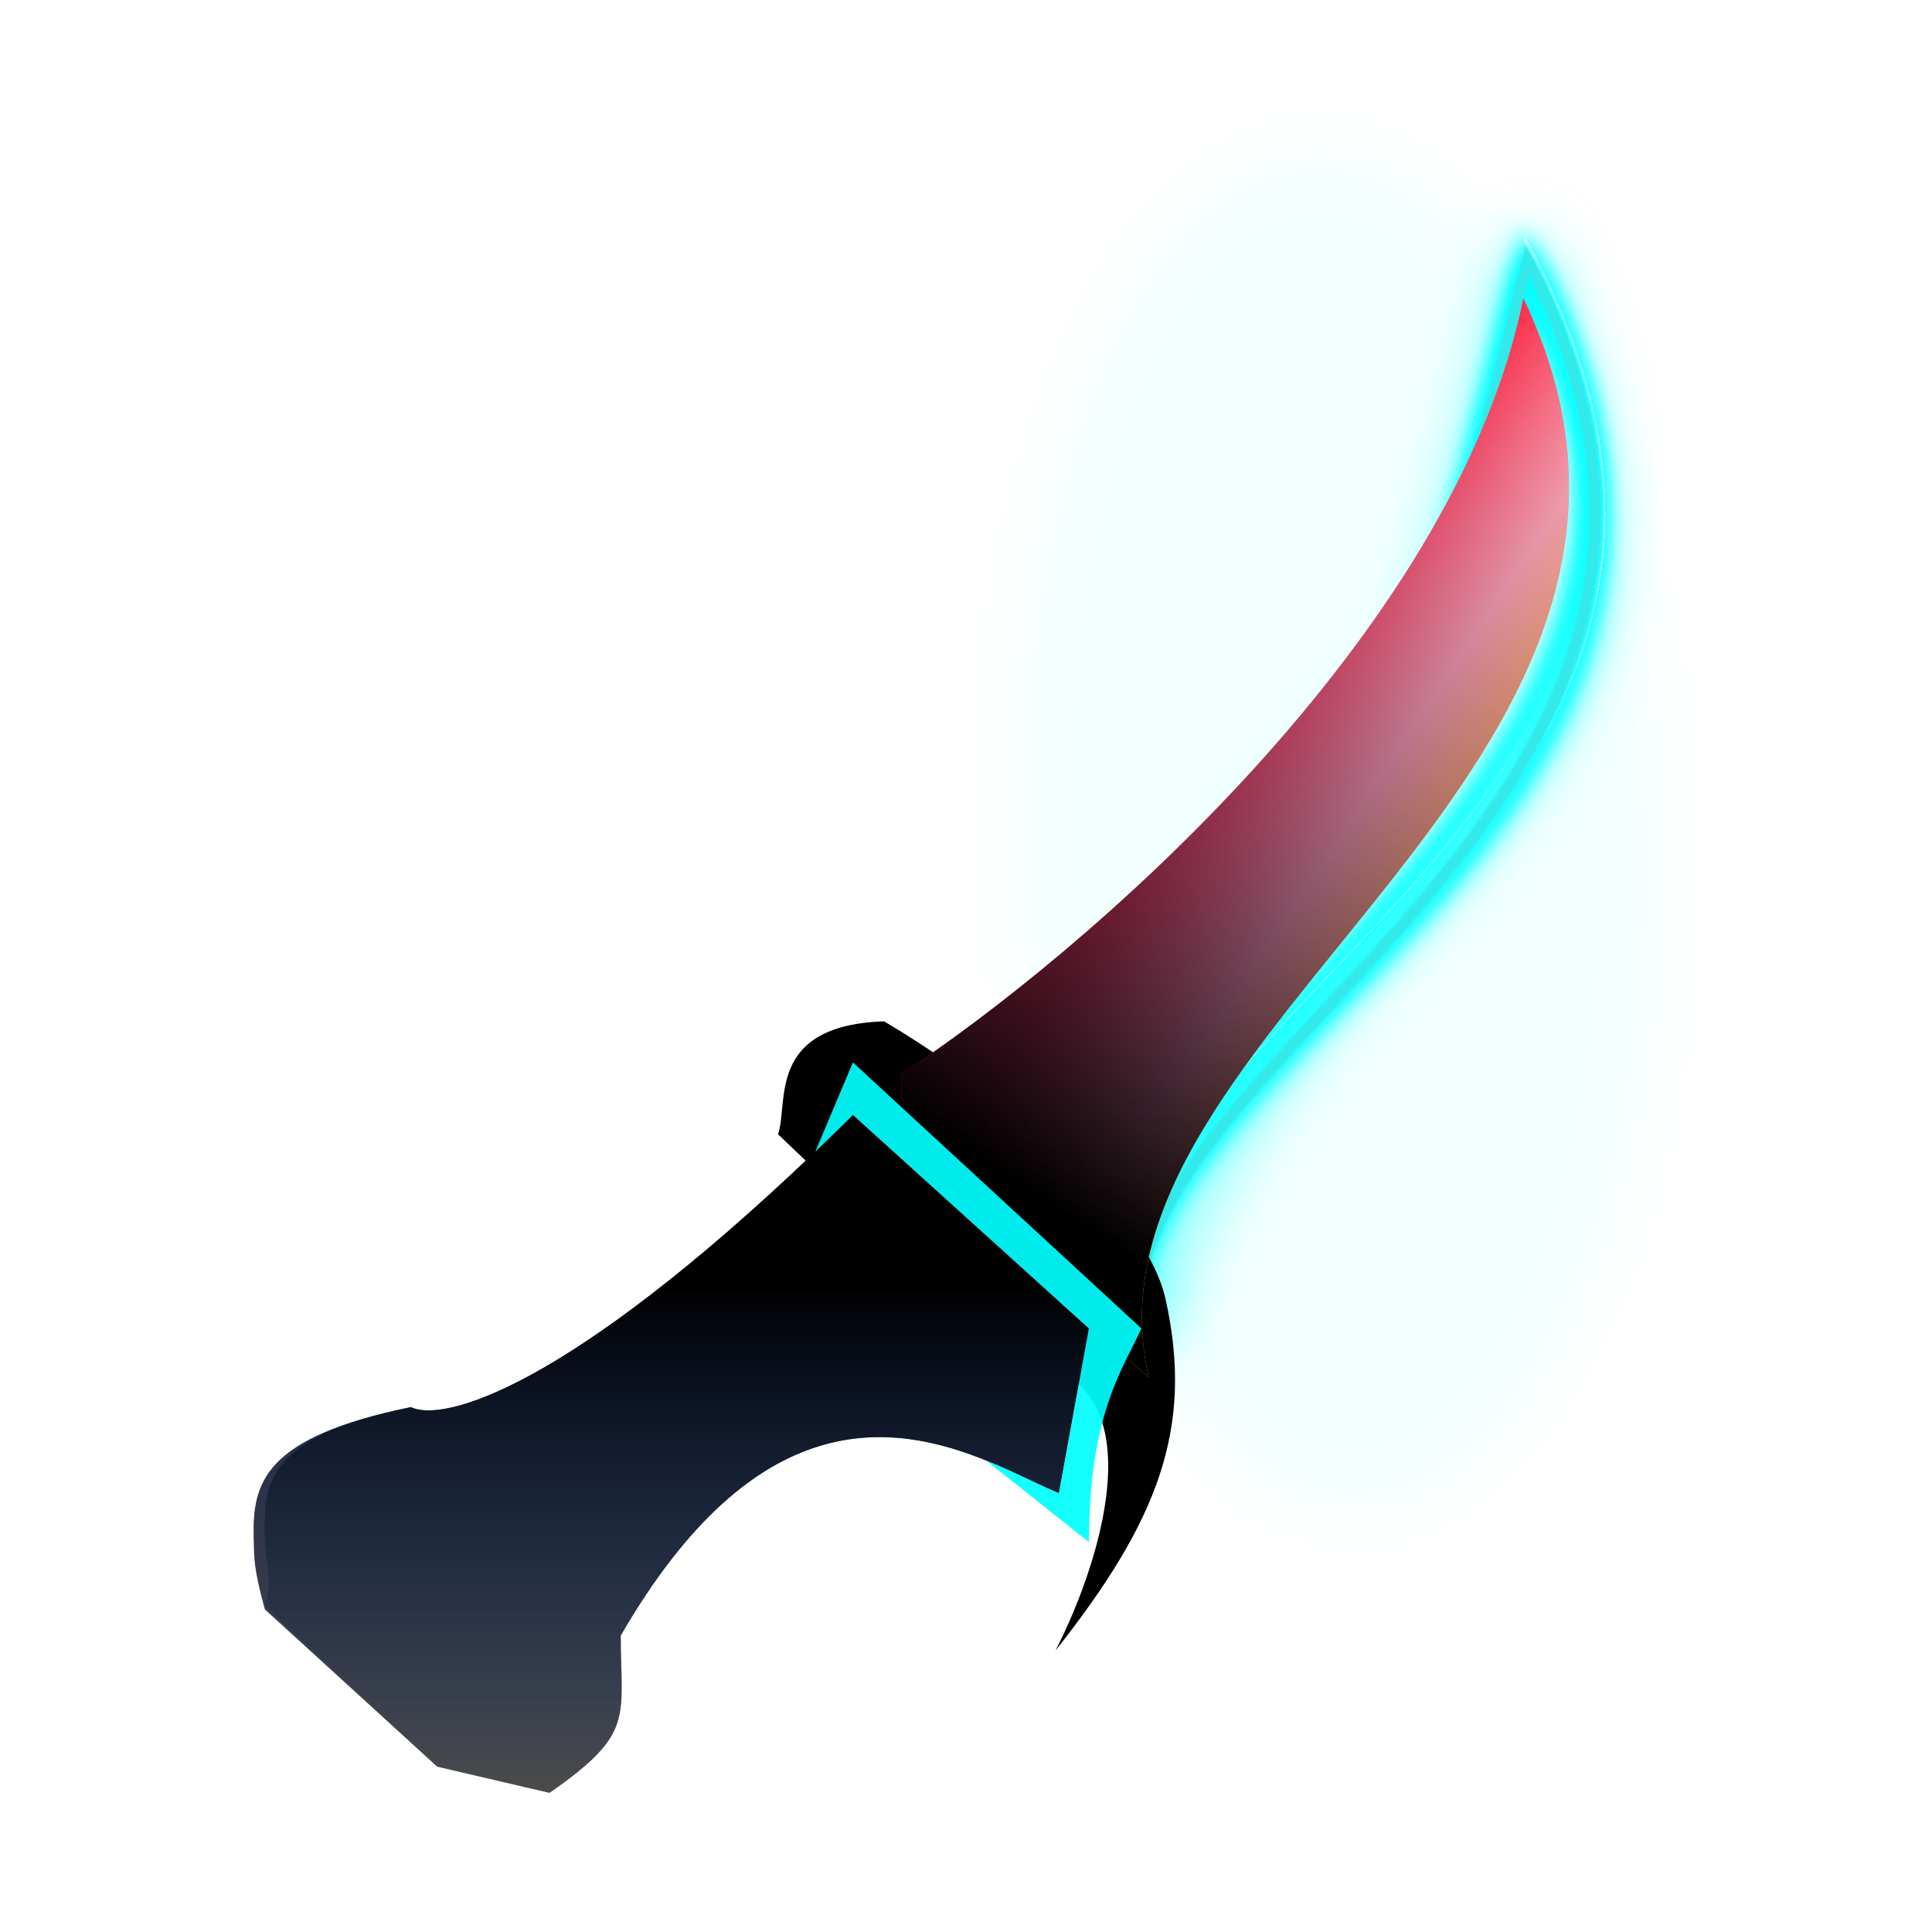
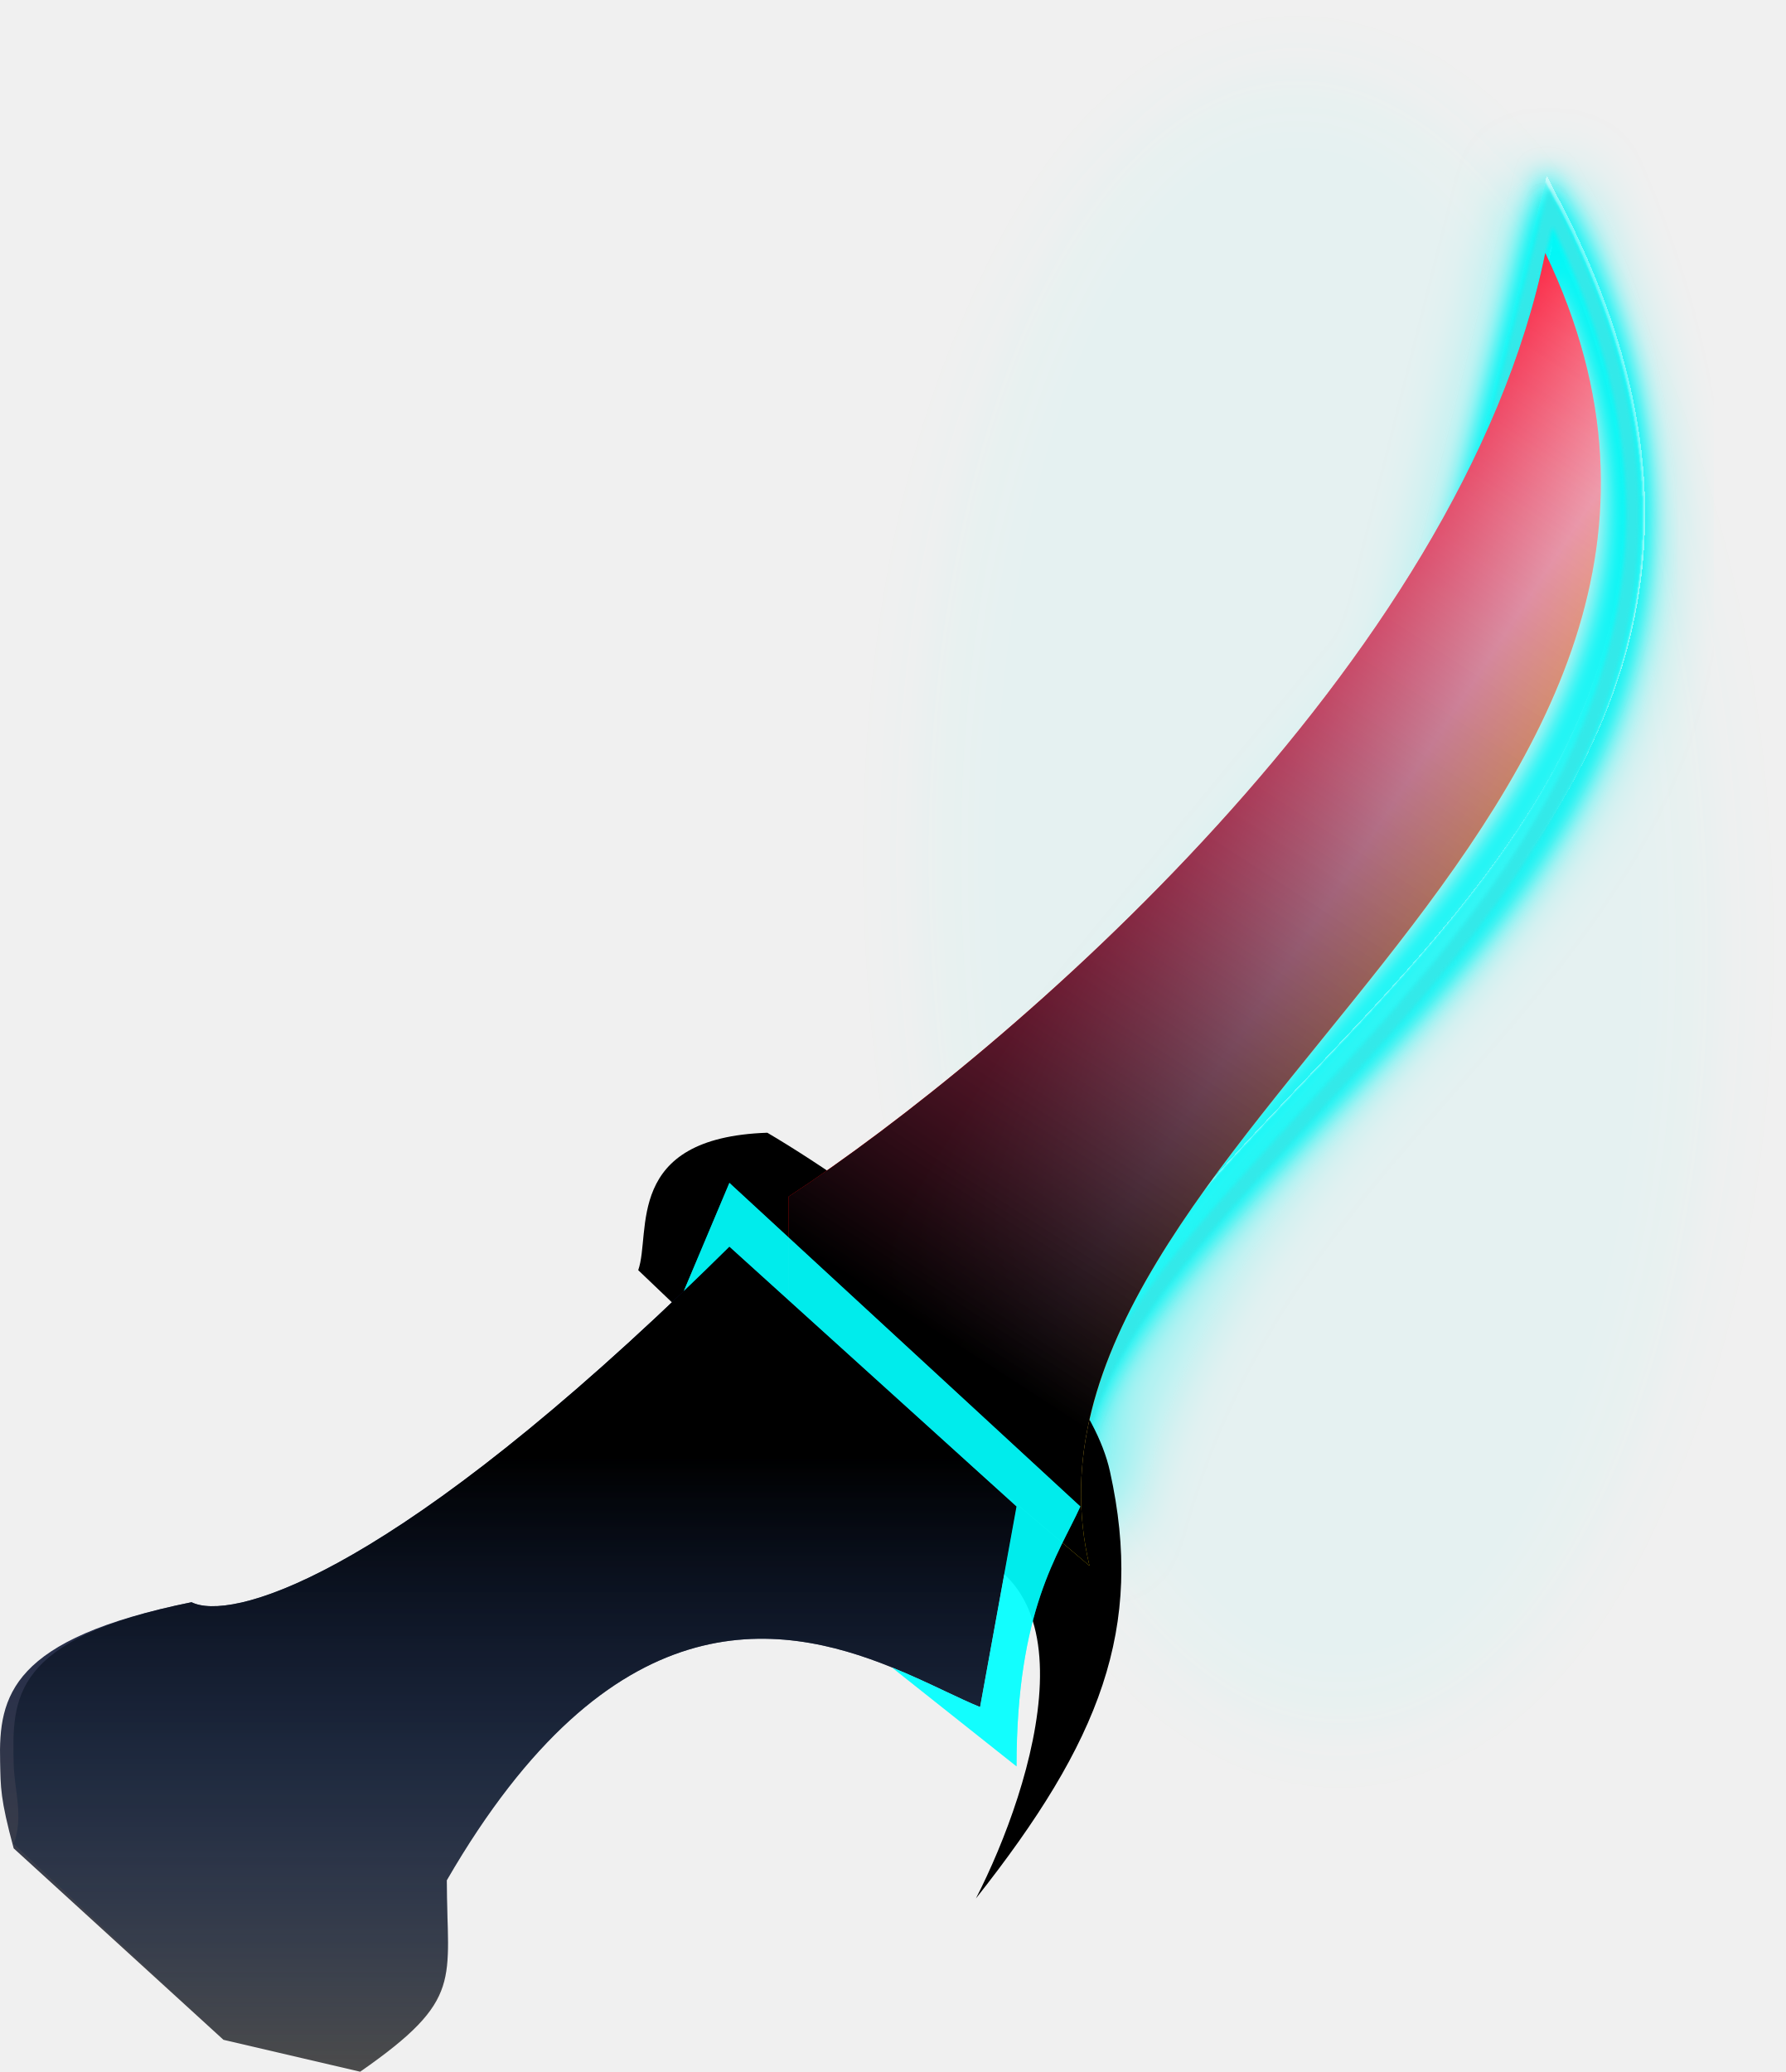
- <svg xmlns="http://www.w3.org/2000/svg" width="320" height="320" viewBox="0 0 320 320" fill="none">
-   <rect width="320" height="320" fill="white" />
-   <g style="mix-blend-mode:hard-light" filter="url(#filter0_f_47_2)">
-     <ellipse cx="221.43" cy="137.739" rx="52.875" ry="112.038" transform="rotate(-1.91133 221.43 137.739)" fill="#33E9C6" fill-opacity="0.073" />
+ <svg xmlns="http://www.w3.org/2000/svg" width="243" height="282" viewBox="0 0 243 282" fill="none">
+   <g style="mix-blend-mode:hard-light" filter="url(#filter0_f_47_3)">
+     <ellipse cx="179.43" cy="122.739" rx="52.875" ry="112.038" transform="rotate(-1.91133 179.43 122.739)" fill="#33E9C6" fill-opacity="0.073" />
  </g>
-   <g style="mix-blend-mode:hard-light" filter="url(#filter1_f_47_2)">
-     <path d="M189.662 222.516C207.638 143.475 293.262 135.665 253.02 43.268L236.571 108.371L178.706 178.58L189.662 222.516Z" stroke="#00A8A8" stroke-width="3" />
+   <g style="mix-blend-mode:hard-light" filter="url(#filter1_f_47_3)">
+     <path d="M147.662 207.516C165.638 128.475 251.262 120.665 211.02 28.268L194.571 93.371L136.706 163.58L147.662 207.516Z" stroke="#00A8A8" stroke-width="3" />
  </g>
-   <g style="mix-blend-mode:hard-light" filter="url(#filter2_f_47_2)">
-     <path d="M185.319 218.794C178.706 174.748 298.846 125.74 253.02 43.268L236.571 108.371L178.706 178.58L185.319 218.794Z" stroke="#00A8A8" stroke-width="3.923" />
+   <g style="mix-blend-mode:hard-light" filter="url(#filter2_f_47_3)">
+     <path d="M143.319 203.794C136.706 159.748 256.846 110.74 211.02 28.268L194.571 93.371L136.706 163.58L143.319 203.794Z" stroke="#00A8A8" stroke-width="3.923" />
  </g>
-   <g style="mix-blend-mode:hard-light" filter="url(#filter3_ddi_47_2)">
-     <path d="M185.319 222.516C185.319 165.443 300.124 134.182 253.02 43.268L236.571 108.371L178.706 178.58L185.319 222.516Z" stroke="#33E9C6" stroke-opacity="0.2" stroke-width="3" />
+   <g style="mix-blend-mode:hard-light" filter="url(#filter3_ddi_47_3)">
+     <path d="M143.319 207.516C143.319 150.443 258.124 119.182 211.02 28.268L194.571 93.371L136.706 163.58L143.319 207.516Z" stroke="#33E9C6" stroke-opacity="0.2" stroke-width="3" />
  </g>
-   <g filter="url(#filter4_f_47_2)">
-     <path d="M188.421 221.276C182.886 173.508 300.124 134.182 253.02 43.268L236.571 108.371L178.706 178.58L188.421 221.276Z" stroke="#33E9E9" stroke-width="1.846" />
+   <g filter="url(#filter4_f_47_3)">
+     <path d="M146.421 206.276C140.886 158.508 258.124 119.182 211.02 28.268L194.571 93.371L136.706 163.58L146.421 206.276Z" stroke="#33E9E9" stroke-width="1.846" />
  </g>
-   <path d="M146.438 169.165C126.839 169.833 130.668 182.749 128.866 187.871L168.066 225.284C192.397 226.887 182.709 258.02 174.824 273.386C191.721 252.007 197.803 236.641 193.072 215.263C189.288 198.16 160.406 177.405 146.438 169.165Z" fill="black" />
-   <path d="M252.319 49.435C240.904 105.516 178.909 158.412 149.338 177.85V193.359L190.282 228.1C176.634 170.406 289.54 126.98 252.319 49.435Z" fill="url(#paint0_linear_47_2)" />
-   <path d="M252.319 49.435C240.904 105.516 178.909 158.412 149.338 177.85V193.359L190.282 228.1C176.634 170.406 289.54 126.98 252.319 49.435Z" fill="url(#paint1_linear_47_2)" />
-   <path fill-rule="evenodd" clip-rule="evenodd" d="M72.413 292.617L91.024 296.96C105.292 287.034 102.811 284.553 102.811 270.905C125.237 232.135 147.88 235.648 163.385 241.926C166.026 242.996 168.459 244.145 170.649 245.179C172.39 246.002 173.978 246.752 175.393 247.331L180.356 220.035L141.274 184.674C139.155 186.769 137.088 188.78 135.07 190.709C93.594 230.367 73.198 235.626 68.071 233.062C43.459 238.056 41.803 245.794 42.015 254.775C42.099 258.29 42.015 259.738 43.862 266.562L72.413 292.617Z" fill="url(#paint2_linear_47_2)" />
-   <path d="M141.274 184.674L180.356 220.035L175.393 247.331C173.978 246.752 172.39 246.002 170.649 245.179C168.459 244.145 166.026 242.996 163.385 241.926L180.356 255.396C180.356 234.055 186.146 226.445 189.041 220.035L141.274 175.989L135.07 190.709C137.088 188.78 139.155 186.769 141.274 184.674Z" fill="#00FFFF" fill-opacity="0.73" />
-   <path fill-rule="evenodd" clip-rule="evenodd" d="M72.413 292.617L91.024 296.96C105.292 287.034 102.811 283.312 102.811 270.905C125.237 232.135 147.88 235.648 163.385 241.926C166.026 242.996 168.459 244.145 170.649 245.179C172.39 246.002 173.978 246.752 175.393 247.331L180.356 220.035L141.274 184.674C139.155 186.769 137.088 188.78 135.07 190.709C93.594 230.367 73.198 235.626 68.071 233.062C43.459 238.056 43.65 246.126 43.862 255.107C43.945 258.622 45.258 262.277 43.862 265.942L72.413 292.617Z" fill="url(#paint3_linear_47_2)" />
-   <path d="M141.274 184.674L180.356 220.035L175.393 247.331C173.978 246.752 172.39 246.002 170.649 245.179C168.459 244.145 166.026 242.996 163.385 241.926L180.356 255.396C180.356 234.055 186.146 226.445 189.041 220.035L141.274 175.989L135.07 190.709C137.088 188.78 139.155 186.769 141.274 184.674Z" fill="#00FFFF" fill-opacity="0.73" />
+   <path d="M104.438 154.165C84.839 154.833 88.668 167.749 86.866 172.871L126.066 210.284C150.397 211.887 140.709 243.02 132.824 258.386C149.721 237.007 155.803 221.641 151.072 200.263C147.288 183.16 118.406 162.405 104.438 154.165Z" fill="black" />
+   <path d="M210.319 34.435C198.904 90.516 136.909 143.412 107.338 162.85V178.359L148.282 213.1C134.634 155.406 247.54 111.98 210.319 34.435Z" fill="url(#paint0_linear_47_3)" />
+   <path d="M210.319 34.435C198.904 90.516 136.909 143.412 107.338 162.85V178.359L148.282 213.1C134.634 155.406 247.54 111.98 210.319 34.435Z" fill="url(#paint1_linear_47_3)" />
+   <path fill-rule="evenodd" clip-rule="evenodd" d="M30.413 277.617L49.024 281.96C63.292 272.034 60.811 269.553 60.811 255.905C83.237 217.135 105.88 220.648 121.385 226.926C124.026 227.996 126.459 229.145 128.649 230.179C130.39 231.002 131.978 231.752 133.394 232.331L138.356 205.035L99.273 169.674C97.155 171.769 95.088 173.78 93.07 175.709C51.594 215.367 31.198 220.626 26.071 218.062C1.459 223.056 -0.197 230.794 0.015 239.775C0.098 243.29 0.015 244.738 1.862 251.562L30.413 277.617Z" fill="url(#paint2_linear_47_3)" />
+   <path d="M99.273 169.674L138.356 205.035L133.394 232.331C131.978 231.752 130.39 231.002 128.649 230.179C126.459 229.145 124.026 227.996 121.385 226.926L138.356 240.396C138.356 219.055 144.146 211.445 147.041 205.035L99.273 160.989L93.07 175.709C95.088 173.78 97.155 171.769 99.273 169.674Z" fill="#00FFFF" fill-opacity="0.73" />
+   <path fill-rule="evenodd" clip-rule="evenodd" d="M30.413 277.617L49.024 281.96C63.292 272.034 60.811 268.312 60.811 255.905C83.237 217.135 105.88 220.648 121.385 226.926C124.026 227.996 126.459 229.145 128.649 230.179C130.39 231.002 131.978 231.752 133.393 232.331L138.356 205.035L99.273 169.674C97.155 171.769 95.088 173.78 93.07 175.709C51.594 215.367 31.198 220.626 26.071 218.062C1.459 223.056 1.65 231.126 1.862 240.107C1.945 243.622 3.258 247.277 1.862 250.942L30.413 277.617Z" fill="url(#paint3_linear_47_3)" />
+   <path d="M99.273 169.674L138.356 205.035L133.393 232.331C131.978 231.752 130.39 231.002 128.649 230.179C126.459 229.145 124.026 227.996 121.385 226.926L138.356 240.396C138.356 219.055 144.146 211.445 147.041 205.035L99.273 160.989L93.07 175.709C95.088 173.78 97.155 171.769 99.273 169.674Z" fill="#00FFFF" fill-opacity="0.73" />
  <defs>
-     <filter id="filter0_f_47_2" x="158.343" y="15.642" width="126.174" height="244.193" filterUnits="userSpaceOnUse" color-interpolation-filters="sRGB">
+     <filter id="filter0_f_47_3" x="116.343" y="0.642" width="126.174" height="244.193" filterUnits="userSpaceOnUse" color-interpolation-filters="sRGB">
      <feFlood flood-opacity="0" result="BackgroundImageFix" />
      <feBlend mode="normal" in="SourceGraphic" in2="BackgroundImageFix" result="shape" />
-       <feGaussianBlur stdDeviation="5.054" result="effect1_foregroundBlur_47_2" />
+       <feGaussianBlur stdDeviation="5.054" result="effect1_foregroundBlur_47_3" />
    </filter>
-     <filter id="filter1_f_47_2" x="166.96" y="28.536" width="108.304" height="204.451" filterUnits="userSpaceOnUse" color-interpolation-filters="sRGB">
+     <filter id="filter1_f_47_3" x="124.96" y="13.536" width="108.304" height="204.451" filterUnits="userSpaceOnUse" color-interpolation-filters="sRGB">
      <feFlood flood-opacity="0" result="BackgroundImageFix" />
      <feBlend mode="normal" in="SourceGraphic" in2="BackgroundImageFix" result="shape" />
-       <feGaussianBlur stdDeviation="5.054" result="effect1_foregroundBlur_47_2" />
+       <feGaussianBlur stdDeviation="5.054" result="effect1_foregroundBlur_47_3" />
    </filter>
-     <filter id="filter2_f_47_2" x="173.257" y="34.62" width="95.543" height="187.862" filterUnits="userSpaceOnUse" color-interpolation-filters="sRGB">
+     <filter id="filter2_f_47_3" x="131.257" y="19.62" width="95.543" height="187.862" filterUnits="userSpaceOnUse" color-interpolation-filters="sRGB">
      <feFlood flood-opacity="0" result="BackgroundImageFix" />
      <feBlend mode="normal" in="SourceGraphic" in2="BackgroundImageFix" result="shape" />
-       <feGaussianBlur stdDeviation="1.685" result="effect1_foregroundBlur_47_2" />
+       <feGaussianBlur stdDeviation="1.685" result="effect1_foregroundBlur_47_3" />
    </filter>
-     <filter id="filter3_ddi_47_2" x="172.743" y="38.059" width="97.502" height="192.43" filterUnits="userSpaceOnUse" color-interpolation-filters="sRGB">
+     <filter id="filter3_ddi_47_3" x="130.743" y="23.058" width="97.502" height="192.43" filterUnits="userSpaceOnUse" color-interpolation-filters="sRGB">
      <feFlood flood-opacity="0" result="BackgroundImageFix" />
      <feColorMatrix in="SourceAlpha" type="matrix" values="0 0 0 0 0 0 0 0 0 0 0 0 0 0 0 0 0 0 127 0" result="hardAlpha" />
      <feOffset dy="3" />
      <feGaussianBlur stdDeviation="1.154" />
      <feColorMatrix type="matrix" values="0 0 0 0 0 0 0 0 0 0.3 0 0 0 0 0.275 0 0 0 0.7 0" />
-       <feBlend mode="multiply" in2="BackgroundImageFix" result="effect1_dropShadow_47_2" />
+       <feBlend mode="multiply" in2="BackgroundImageFix" result="effect1_dropShadow_47_3" />
      <feColorMatrix in="SourceAlpha" type="matrix" values="0 0 0 0 0 0 0 0 0 0 0 0 0 0 0 0 0 0 127 0" result="hardAlpha" />
      <feOffset dy="3.369" />
      <feGaussianBlur stdDeviation="2.19" />
      <feColorMatrix type="matrix" values="0 0 0 0 0 0 0 0 0 0.6 0 0 0 0 0.6 0 0 0 1 0" />
-       <feBlend mode="color-dodge" in2="effect1_dropShadow_47_2" result="effect2_dropShadow_47_2" />
-       <feBlend mode="normal" in="SourceGraphic" in2="effect2_dropShadow_47_2" result="shape" />
+       <feBlend mode="color-dodge" in2="effect1_dropShadow_47_3" result="effect2_dropShadow_47_3" />
+       <feBlend mode="normal" in="SourceGraphic" in2="effect2_dropShadow_47_3" result="shape" />
      <feColorMatrix in="SourceAlpha" type="matrix" values="0 0 0 0 0 0 0 0 0 0 0 0 0 0 0 0 0 0 127 0" result="hardAlpha" />
      <feOffset dx="-0.3" dy="0.6" />
      <feGaussianBlur stdDeviation="0.15" />
      <feComposite in2="hardAlpha" operator="arithmetic" k2="-1" k3="1" />
      <feColorMatrix type="matrix" values="0 0 0 0 1 0 0 0 0 1 0 0 0 0 1 0 0 0 0.5 0" />
-       <feBlend mode="normal" in2="shape" result="effect3_innerShadow_47_2" />
+       <feBlend mode="normal" in2="shape" result="effect3_innerShadow_47_3" />
    </filter>
-     <filter id="filter4_f_47_2" x="177.243" y="40.223" width="88.348" height="181.719" filterUnits="userSpaceOnUse" color-interpolation-filters="sRGB">
+     <filter id="filter4_f_47_3" x="135.243" y="25.223" width="88.348" height="181.719" filterUnits="userSpaceOnUse" color-interpolation-filters="sRGB">
      <feFlood flood-opacity="0" result="BackgroundImageFix" />
      <feBlend mode="normal" in="SourceGraphic" in2="BackgroundImageFix" result="shape" />
-       <feGaussianBlur stdDeviation="0.231" result="effect1_foregroundBlur_47_2" />
+       <feGaussianBlur stdDeviation="0.231" result="effect1_foregroundBlur_47_3" />
    </filter>
-     <linearGradient id="paint0_linear_47_2" x1="148.718" y1="108.99" x2="230.606" y2="162.961" gradientUnits="userSpaceOnUse">
+     <linearGradient id="paint0_linear_47_3" x1="106.718" y1="93.99" x2="188.606" y2="147.961" gradientUnits="userSpaceOnUse">
      <stop offset="0.526" stop-color="#FF0000" />
      <stop offset="0.792" stop-color="#FFBEA2" />
      <stop offset="1" stop-color="#FFD600" />
    </linearGradient>
-     <linearGradient id="paint1_linear_47_2" x1="148.718" y1="218.174" x2="260.383" y2="45.713" gradientUnits="userSpaceOnUse">
+     <linearGradient id="paint1_linear_47_3" x1="106.718" y1="203.174" x2="218.383" y2="30.713" gradientUnits="userSpaceOnUse">
      <stop offset="0.143" />
      <stop offset="1" stop-color="#FF78E1" stop-opacity="0.26" />
    </linearGradient>
-     <linearGradient id="paint2_linear_47_2" x1="115.839" y1="175.989" x2="115.839" y2="296.96" gradientUnits="userSpaceOnUse">
+     <linearGradient id="paint2_linear_47_3" x1="73.839" y1="160.989" x2="73.839" y2="281.96" gradientUnits="userSpaceOnUse">
      <stop stop-color="#001049" />
      <stop offset="1" stop-color="#4B4B4B" />
    </linearGradient>
-     <linearGradient id="paint3_linear_47_2" x1="115.839" y1="175.989" x2="115.839" y2="296.96" gradientUnits="userSpaceOnUse">
+     <linearGradient id="paint3_linear_47_3" x1="73.839" y1="160.989" x2="73.839" y2="281.96" gradientUnits="userSpaceOnUse">
      <stop offset="0.307" />
      <stop offset="1" stop-color="#1A3763" stop-opacity="0" />
    </linearGradient>
  </defs>
</svg>
